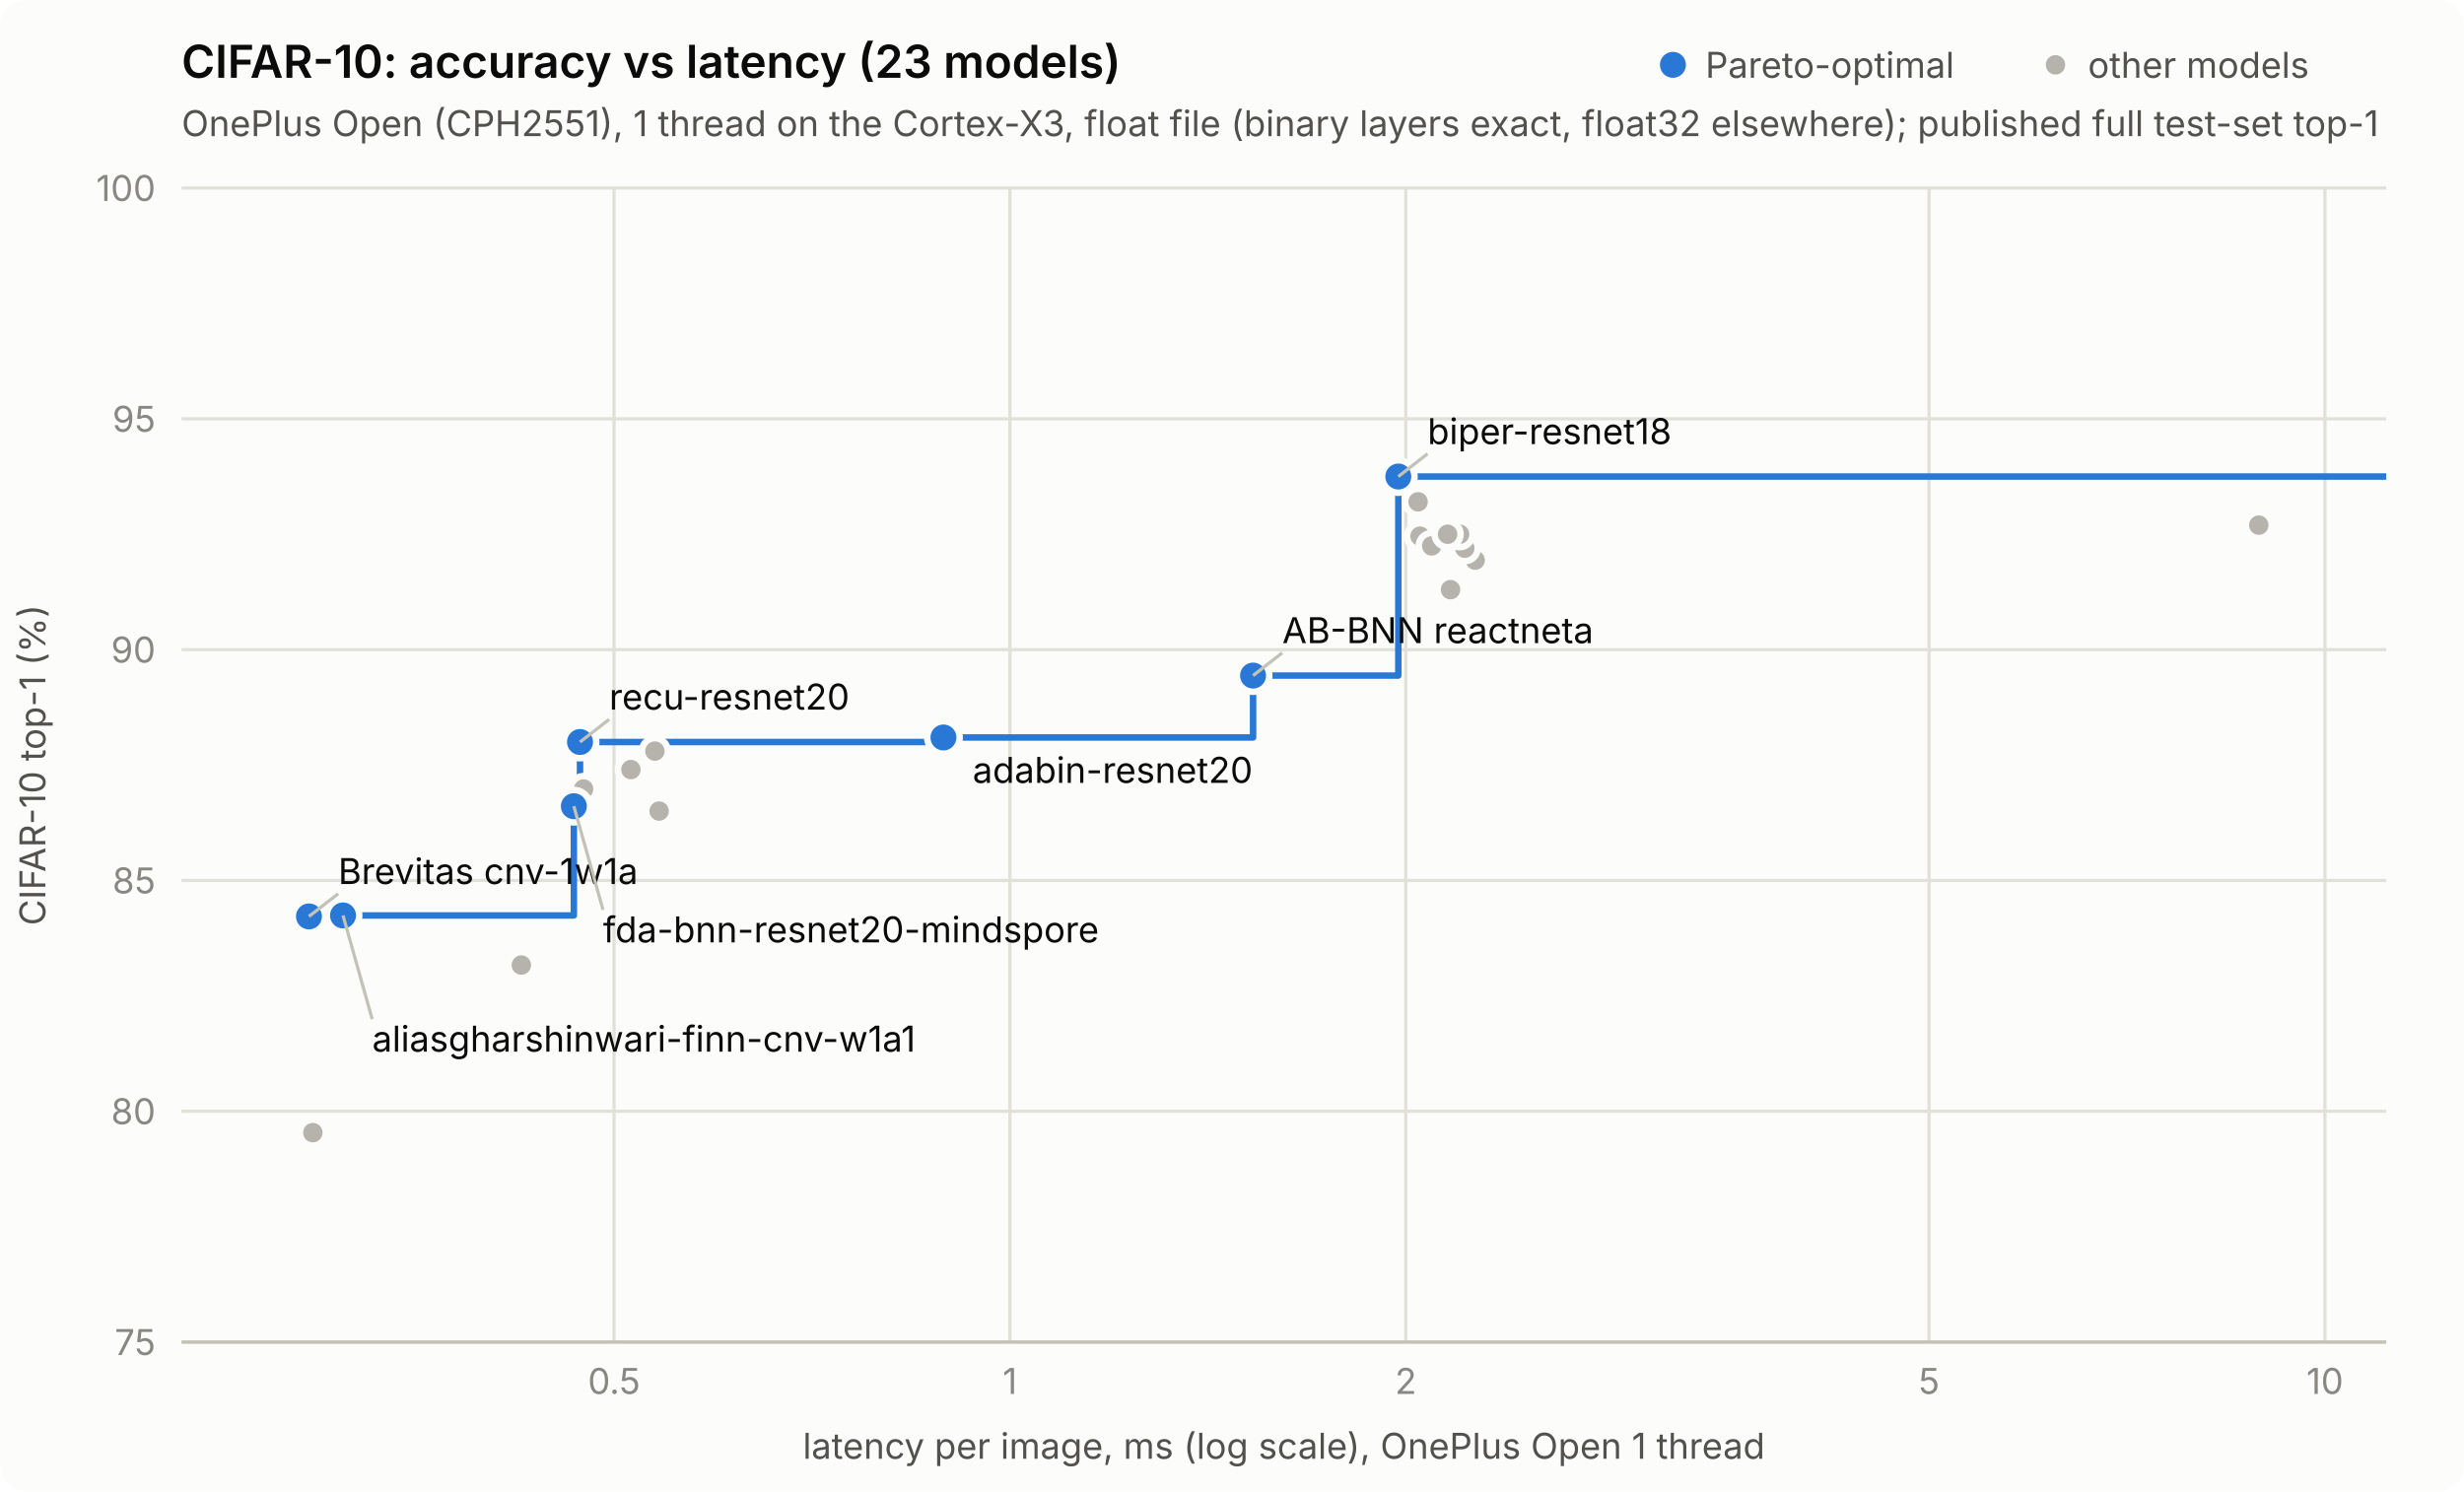
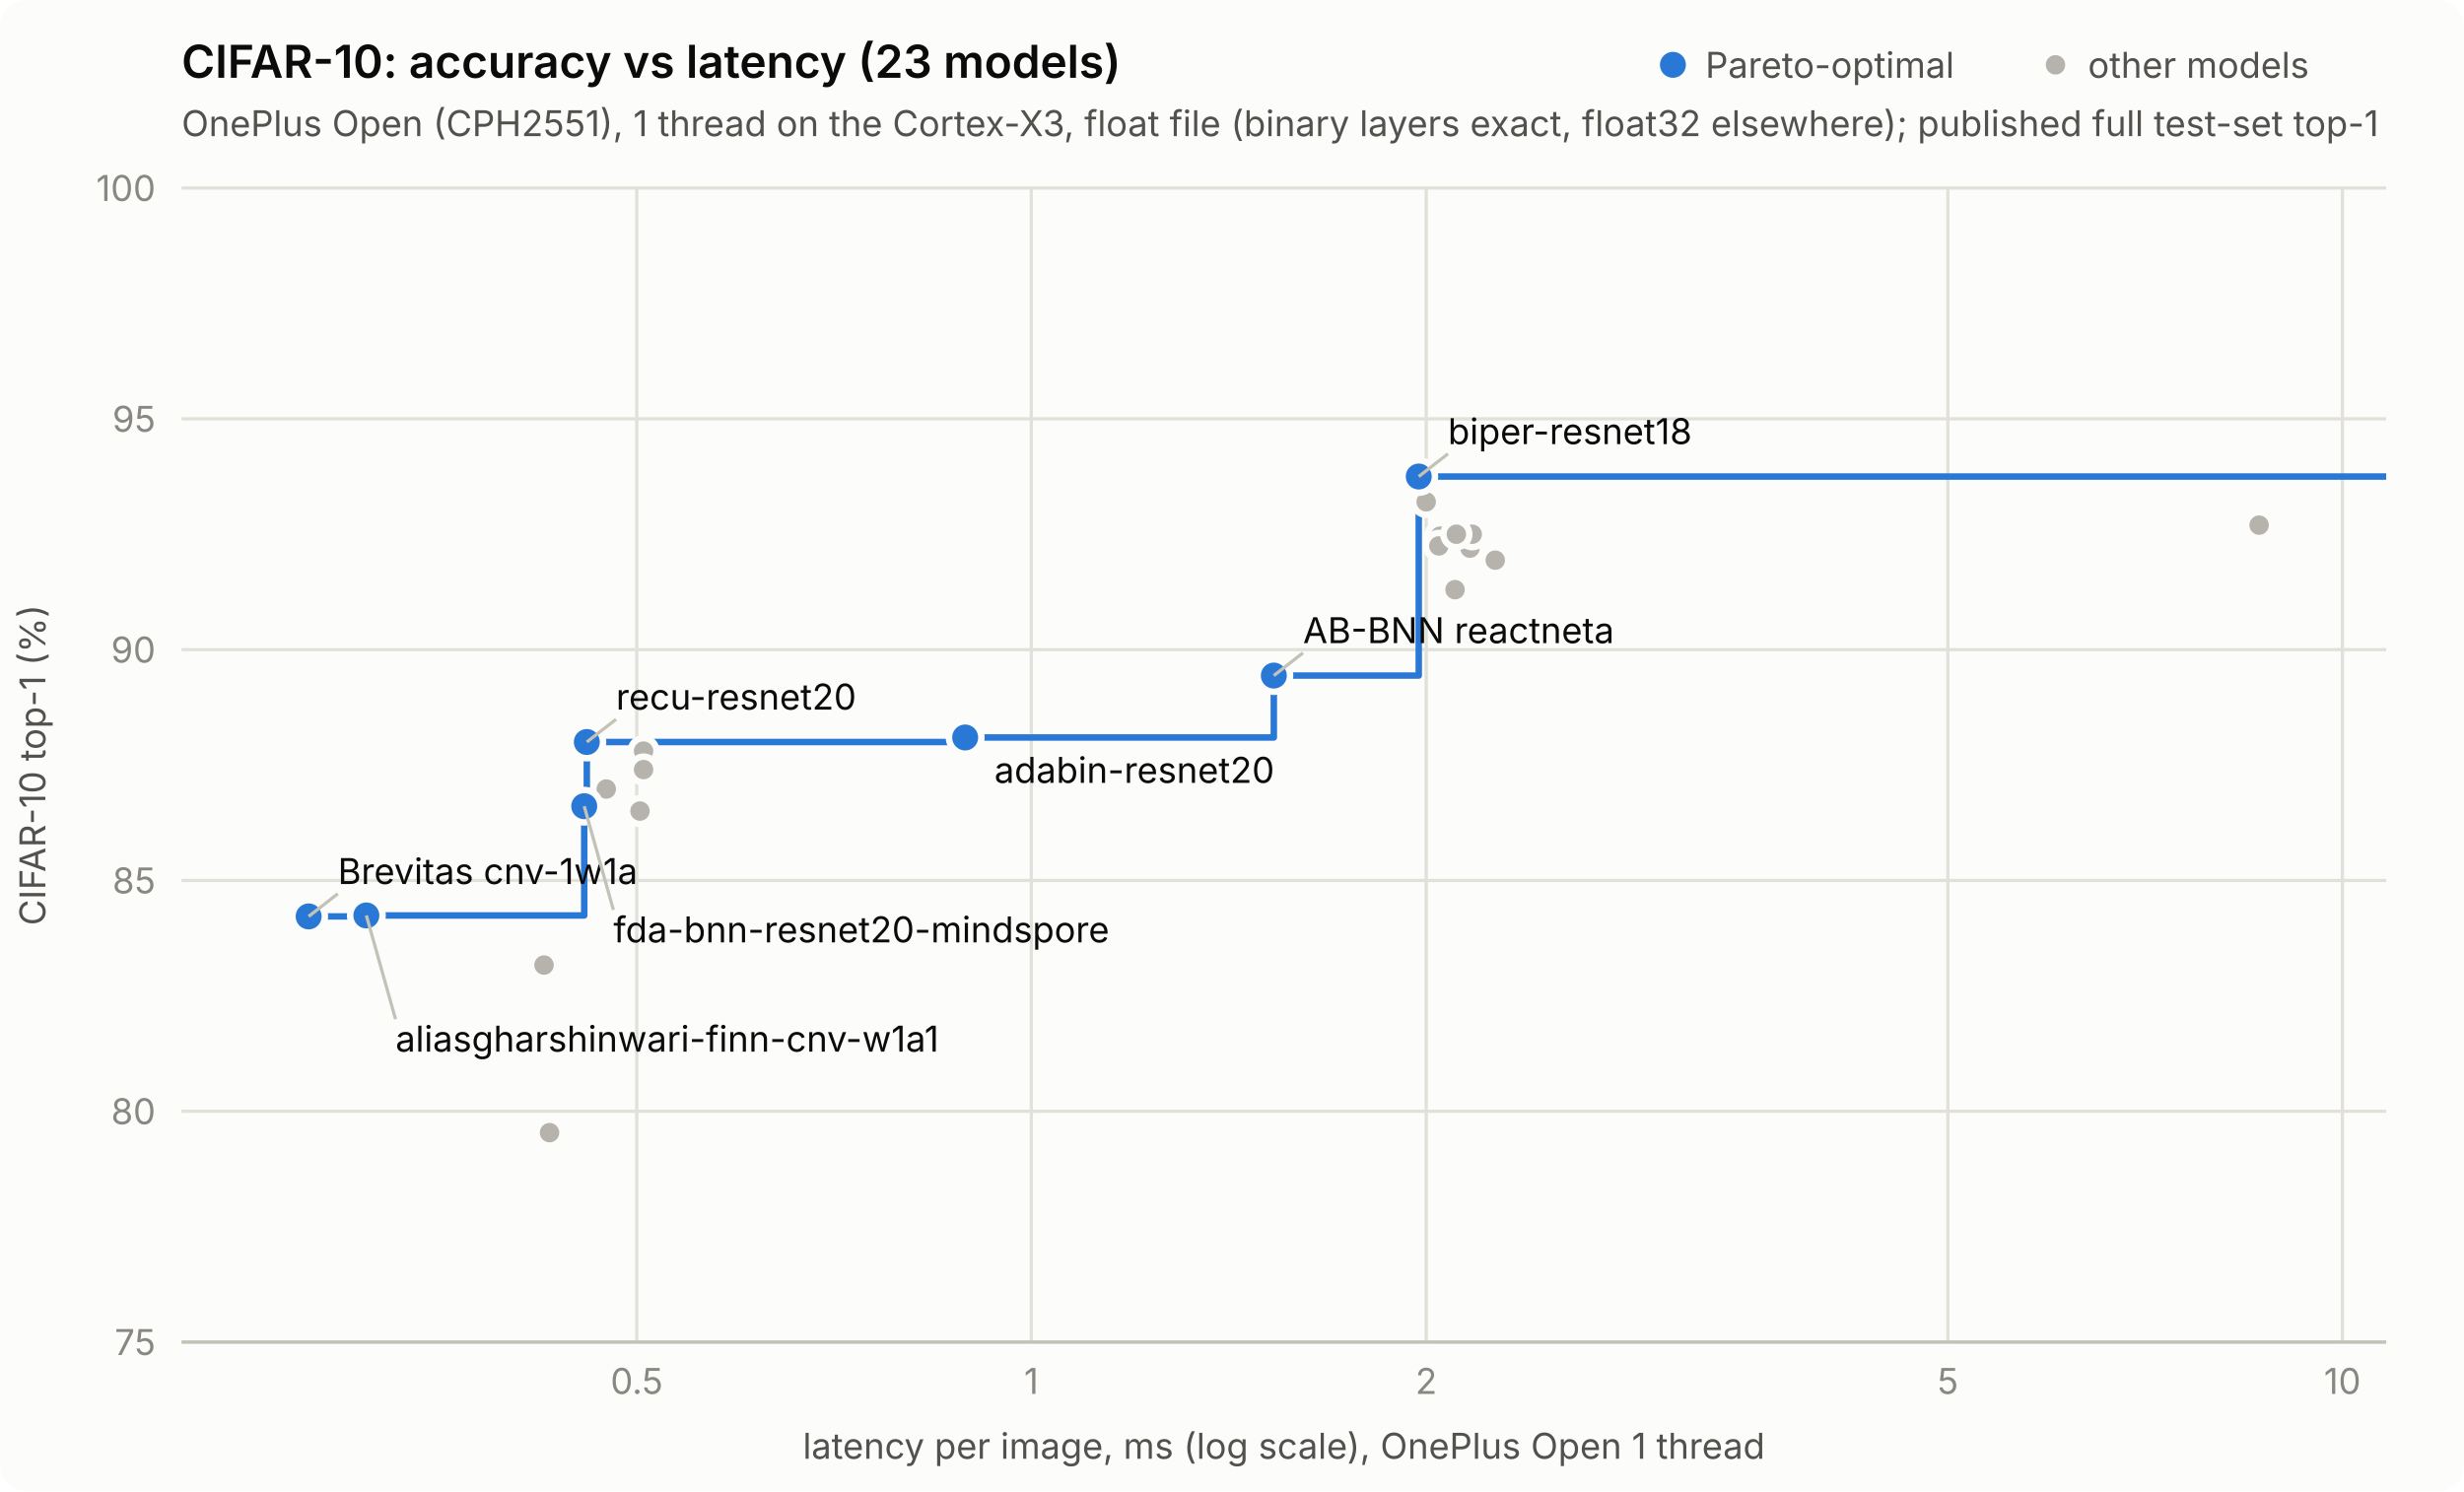
<svg xmlns="http://www.w3.org/2000/svg" viewBox="0 0 760 460" width="760" height="460" role="img" aria-label="CIFAR-10: accuracy vs latency (23 models)">
  <style>svg{font-family:system-ui,-apple-system,'Segoe UI',sans-serif} .tick{font-size:11px;font-variant-numeric:tabular-nums} .title{font-size:14px;font-weight:600} .sub,.alabel,.lab{font-size:11px} .hit{fill:#000;fill-opacity:0} .bg{fill:#fcfcfb} .grid{stroke:#e1e0d9;stroke-width:1} .axis{stroke:#c3c2b7;stroke-width:1} .tick{fill:#898781} .title{fill:#0b0b0b} .sub,.alabel{fill:#52514e} .lab{fill:#0b0b0b} .front{fill:none;stroke:#2a78d6;stroke-width:2;stroke-linejoin:round} .dot-f{fill:#2a78d6;stroke:#fcfcfb;stroke-width:2} .dot-o{fill:#b5b3ab;stroke:#fcfcfb;stroke-width:2} .hit:hover + .dot-o,.hit:hover + .dot-f{stroke:#0b0b0b} @media (prefers-color-scheme: dark){.bg{fill:#1a1a19} .grid{stroke:#2c2c2a;stroke-width:1} .axis{stroke:#383835;stroke-width:1} .tick{fill:#898781} .title{fill:#f0efec} .sub,.alabel{fill:#c3c2b7} .lab{fill:#f0efec} .front{fill:none;stroke:#3987e5;stroke-width:2;stroke-linejoin:round} .dot-f{fill:#3987e5;stroke:#1a1a19;stroke-width:2} .dot-o{fill:#6b6a65;stroke:#1a1a19;stroke-width:2} .hit:hover + .dot-o,.hit:hover + .dot-f{stroke:#f0efec}}</style>
  <rect class="bg" x="0" y="0" width="760" height="460" rx="8" />
  <text class="title" x="56" y="24">CIFAR-10: accuracy vs latency (23 models)</text>
  <text class="sub" x="56" y="42">OnePlus Open (CPH2551), 1 thread on the Cortex-X3, float file (binary layers exact, float32 elsewhere); published full test-set top-1</text>
  <line class="grid" x1="56" x2="736" y1="414.0" y2="414.0" />
  <text class="tick" x="48" y="418.0" text-anchor="end">75</text>
  <line class="grid" x1="56" x2="736" y1="342.8" y2="342.8" />
  <text class="tick" x="48" y="346.8" text-anchor="end">80</text>
  <line class="grid" x1="56" x2="736" y1="271.6" y2="271.6" />
  <text class="tick" x="48" y="275.6" text-anchor="end">85</text>
  <line class="grid" x1="56" x2="736" y1="200.4" y2="200.4" />
  <text class="tick" x="48" y="204.4" text-anchor="end">90</text>
  <line class="grid" x1="56" x2="736" y1="129.2" y2="129.2" />
  <text class="tick" x="48" y="133.2" text-anchor="end">95</text>
  <line class="grid" x1="56" x2="736" y1="58.0" y2="58.0" />
  <text class="tick" x="48" y="62.0" text-anchor="end">100</text>
-   <line class="grid" x1="189.4" x2="189.4" y1="58" y2="414" />
-   <text class="tick" x="189.4" y="430" text-anchor="middle">0.5</text>
-   <line class="grid" x1="311.5" x2="311.5" y1="58" y2="414" />
-   <text class="tick" x="311.5" y="430" text-anchor="middle">1</text>
-   <line class="grid" x1="433.6" x2="433.6" y1="58" y2="414" />
-   <text class="tick" x="433.6" y="430" text-anchor="middle">2</text>
-   <line class="grid" x1="595.0" x2="595.0" y1="58" y2="414" />
-   <text class="tick" x="595.0" y="430" text-anchor="middle">5</text>
-   <line class="grid" x1="717.1" x2="717.1" y1="58" y2="414" />
-   <text class="tick" x="717.1" y="430" text-anchor="middle">10</text>
+   <line class="grid" x1="196.4" x2="196.4" y1="58" y2="414" />
+   <text class="tick" x="196.4" y="430" text-anchor="middle">0.5</text>
+   <line class="grid" x1="318.1" x2="318.1" y1="58" y2="414" />
+   <text class="tick" x="318.1" y="430" text-anchor="middle">1</text>
+   <line class="grid" x1="439.9" x2="439.9" y1="58" y2="414" />
+   <text class="tick" x="439.9" y="430" text-anchor="middle">2</text>
+   <line class="grid" x1="600.8" x2="600.8" y1="58" y2="414" />
+   <text class="tick" x="600.8" y="430" text-anchor="middle">5</text>
+   <line class="grid" x1="722.5" x2="722.5" y1="58" y2="414" />
+   <text class="tick" x="722.5" y="430" text-anchor="middle">10</text>
  <line class="axis" x1="56" x2="736" y1="414" y2="414" />
  <text class="alabel" x="396.0" y="450" text-anchor="middle">latency per image, ms (log scale), OnePlus Open 1 thread</text>
  <text class="alabel" transform="translate(14 236.0) rotate(-90)" text-anchor="middle">CIFAR-10 top-1 (%)</text>
-   <path class="front" d="M95.3,282.7 H105.8 V282.4 H177.0 V248.7 H178.9 V228.9 H291.0 V227.5 H386.5 V208.4 H431.3 V147.0 H736.0" />
+   <path class="front" d="M95.2,282.7 H113.0 V282.4 H180.2 V248.7 H181.0 V228.9 H297.7 V227.5 H392.9 V208.4 H437.6 V147.0 H736.0" />
  <g>
-     <circle class="hit" cx="455.0" cy="172.8" r="12" />
-     <circle class="dot-o" cx="455.0" cy="172.8" r="4" />
+     <circle class="hit" cx="461.2" cy="172.8" r="12" />
+     <circle class="dot-o" cx="461.2" cy="172.8" r="4" />
  </g>
  <g>
-     <circle class="hit" cx="180.0" cy="243.4" r="12" />
-     <circle class="dot-o" cx="180.0" cy="243.4" r="4" />
+     <circle class="hit" cx="187.0" cy="243.4" r="12" />
+     <circle class="dot-o" cx="187.0" cy="243.4" r="4" />
  </g>
  <g>
-     <circle class="hit" cx="438.0" cy="165.4" r="12" />
-     <circle class="dot-o" cx="438.0" cy="165.4" r="4" />
+     <circle class="hit" cx="444.2" cy="165.4" r="12" />
+     <circle class="dot-o" cx="444.2" cy="165.4" r="4" />
  </g>
  <g>
-     <circle class="hit" cx="696.7" cy="162.0" r="12" />
-     <circle class="dot-o" cx="696.7" cy="162.0" r="4" />
+     <circle class="hit" cx="696.8" cy="162.0" r="12" />
+     <circle class="dot-o" cx="696.8" cy="162.0" r="4" />
  </g>
  <g>
-     <circle class="hit" cx="96.5" cy="349.4" r="12" />
-     <circle class="dot-o" cx="96.5" cy="349.4" r="4" />
+     <circle class="hit" cx="169.5" cy="349.4" r="12" />
+     <circle class="dot-o" cx="169.5" cy="349.4" r="4" />
  </g>
  <g>
-     <circle class="hit" cx="95.3" cy="282.7" r="12" />
-     <circle class="dot-o" cx="95.3" cy="282.7" r="4" />
+     <circle class="hit" cx="95.8" cy="282.7" r="12" />
+     <circle class="dot-o" cx="95.8" cy="282.7" r="4" />
  </g>
  <g>
-     <circle class="hit" cx="451.8" cy="169.1" r="12" />
-     <circle class="dot-o" cx="451.8" cy="169.1" r="4" />
+     <circle class="hit" cx="453.4" cy="169.1" r="12" />
+     <circle class="dot-o" cx="453.4" cy="169.1" r="4" />
  </g>
  <g>
-     <circle class="hit" cx="202.0" cy="231.7" r="12" />
-     <circle class="dot-o" cx="202.0" cy="231.7" r="4" />
+     <circle class="hit" cx="198.5" cy="231.7" r="12" />
+     <circle class="dot-o" cx="198.5" cy="231.7" r="4" />
  </g>
  <g>
-     <circle class="hit" cx="203.3" cy="250.2" r="12" />
-     <circle class="dot-o" cx="203.3" cy="250.2" r="4" />
+     <circle class="hit" cx="197.4" cy="250.2" r="12" />
+     <circle class="dot-o" cx="197.4" cy="250.2" r="4" />
  </g>
  <g>
-     <circle class="hit" cx="447.4" cy="181.9" r="12" />
-     <circle class="dot-o" cx="447.4" cy="181.9" r="4" />
+     <circle class="hit" cx="448.8" cy="181.9" r="12" />
+     <circle class="dot-o" cx="448.8" cy="181.9" r="4" />
  </g>
  <g>
-     <circle class="hit" cx="437.4" cy="154.8" r="12" />
-     <circle class="dot-o" cx="437.4" cy="154.8" r="4" />
+     <circle class="hit" cx="439.9" cy="154.8" r="12" />
+     <circle class="dot-o" cx="439.9" cy="154.8" r="4" />
  </g>
  <g>
-     <circle class="hit" cx="441.6" cy="168.4" r="12" />
-     <circle class="dot-o" cx="441.6" cy="168.4" r="4" />
+     <circle class="hit" cx="443.8" cy="168.4" r="12" />
+     <circle class="dot-o" cx="443.8" cy="168.4" r="4" />
  </g>
  <g>
-     <circle class="hit" cx="160.8" cy="297.7" r="12" />
-     <circle class="dot-o" cx="160.8" cy="297.7" r="4" />
+     <circle class="hit" cx="167.8" cy="297.7" r="12" />
+     <circle class="dot-o" cx="167.8" cy="297.7" r="4" />
  </g>
  <g>
-     <circle class="hit" cx="450.2" cy="164.8" r="12" />
-     <circle class="dot-o" cx="450.2" cy="164.8" r="4" />
+     <circle class="hit" cx="454.1" cy="164.8" r="12" />
+     <circle class="dot-o" cx="454.1" cy="164.8" r="4" />
  </g>
  <g>
-     <circle class="hit" cx="194.6" cy="237.4" r="12" />
-     <circle class="dot-o" cx="194.6" cy="237.4" r="4" />
+     <circle class="hit" cx="198.5" cy="237.4" r="12" />
+     <circle class="dot-o" cx="198.5" cy="237.4" r="4" />
  </g>
  <g>
-     <circle class="hit" cx="446.5" cy="164.8" r="12" />
-     <circle class="dot-o" cx="446.5" cy="164.8" r="4" />
+     <circle class="hit" cx="449.2" cy="164.8" r="12" />
+     <circle class="dot-o" cx="449.2" cy="164.8" r="4" />
  </g>
  <g>
-     <circle class="hit" cx="386.5" cy="208.4" r="12" />
-     <circle class="dot-f" cx="386.5" cy="208.4" r="5" />
+     <circle class="hit" cx="392.9" cy="208.4" r="12" />
+     <circle class="dot-f" cx="392.9" cy="208.4" r="5" />
  </g>
  <g>
-     <circle class="hit" cx="291.0" cy="227.5" r="12" />
-     <circle class="dot-f" cx="291.0" cy="227.5" r="5" />
+     <circle class="hit" cx="297.7" cy="227.5" r="12" />
+     <circle class="dot-f" cx="297.7" cy="227.5" r="5" />
  </g>
  <g>
-     <circle class="hit" cx="105.8" cy="282.4" r="12" />
-     <circle class="dot-f" cx="105.8" cy="282.4" r="5" />
+     <circle class="hit" cx="113.0" cy="282.4" r="12" />
+     <circle class="dot-f" cx="113.0" cy="282.4" r="5" />
  </g>
  <g>
-     <circle class="hit" cx="431.3" cy="147.0" r="12" />
-     <circle class="dot-f" cx="431.3" cy="147.0" r="5" />
+     <circle class="hit" cx="437.6" cy="147.0" r="12" />
+     <circle class="dot-f" cx="437.6" cy="147.0" r="5" />
  </g>
  <g>
-     <circle class="hit" cx="95.3" cy="282.7" r="12" />
-     <circle class="dot-f" cx="95.3" cy="282.7" r="5" />
+     <circle class="hit" cx="95.2" cy="282.7" r="12" />
+     <circle class="dot-f" cx="95.2" cy="282.7" r="5" />
  </g>
  <g>
-     <circle class="hit" cx="177.0" cy="248.7" r="12" />
-     <circle class="dot-f" cx="177.0" cy="248.7" r="5" />
+     <circle class="hit" cx="180.2" cy="248.7" r="12" />
+     <circle class="dot-f" cx="180.2" cy="248.7" r="5" />
  </g>
  <g>
-     <circle class="hit" cx="178.9" cy="228.9" r="12" />
-     <circle class="dot-f" cx="178.9" cy="228.9" r="5" />
+     <circle class="hit" cx="181.0" cy="228.9" r="12" />
+     <circle class="dot-f" cx="181.0" cy="228.9" r="5" />
  </g>
-   <line class="axis" x1="95.3" y1="282.7" x2="104.3" y2="275.7" />
-   <text class="lab" x="104.3" y="272.7">Brevitas cnv-1w1a</text>
-   <line class="axis" x1="105.8" y1="282.4" x2="114.8" y2="314.4" />
-   <text class="lab" x="114.8" y="324.4">aliasgharshinwari-finn-cnv-w1a1</text>
-   <line class="axis" x1="177.0" y1="248.7" x2="186.0" y2="280.7" />
-   <text class="lab" x="186.0" y="290.7">fda-bnn-resnet20-mindspore</text>
-   <line class="axis" x1="178.9" y1="228.9" x2="187.9" y2="221.9" />
-   <text class="lab" x="187.9" y="218.9">recu-resnet20</text>
-   <text class="lab" x="300.0" y="241.5">adabin-resnet20</text>
-   <line class="axis" x1="386.5" y1="208.4" x2="395.5" y2="201.4" />
-   <text class="lab" x="395.5" y="198.4">AB-BNN reactneta</text>
-   <line class="axis" x1="431.3" y1="147.0" x2="440.3" y2="140.0" />
-   <text class="lab" x="440.3" y="137.0">biper-resnet18</text>
+   <line class="axis" x1="95.2" y1="282.7" x2="104.2" y2="275.7" />
+   <text class="lab" x="104.2" y="272.7">Brevitas cnv-1w1a</text>
+   <line class="axis" x1="113.0" y1="282.4" x2="122.0" y2="314.4" />
+   <text class="lab" x="122.0" y="324.4">aliasgharshinwari-finn-cnv-w1a1</text>
+   <line class="axis" x1="180.2" y1="248.7" x2="189.2" y2="280.7" />
+   <text class="lab" x="189.2" y="290.7">fda-bnn-resnet20-mindspore</text>
+   <line class="axis" x1="181.0" y1="228.9" x2="190.0" y2="221.9" />
+   <text class="lab" x="190.0" y="218.9">recu-resnet20</text>
+   <text class="lab" x="306.7" y="241.5">adabin-resnet20</text>
+   <line class="axis" x1="392.9" y1="208.4" x2="401.9" y2="201.4" />
+   <text class="lab" x="401.9" y="198.4">AB-BNN reactneta</text>
+   <line class="axis" x1="437.6" y1="147.0" x2="446.6" y2="140.0" />
+   <text class="lab" x="446.6" y="137.0">biper-resnet18</text>
  <circle class="dot-f" cx="516" cy="20" r="5" />
  <text class="sub" x="526" y="24">Pareto-optimal</text>
  <circle class="dot-o" cx="634" cy="20" r="4" />
  <text class="sub" x="644" y="24">other models</text>
</svg>
